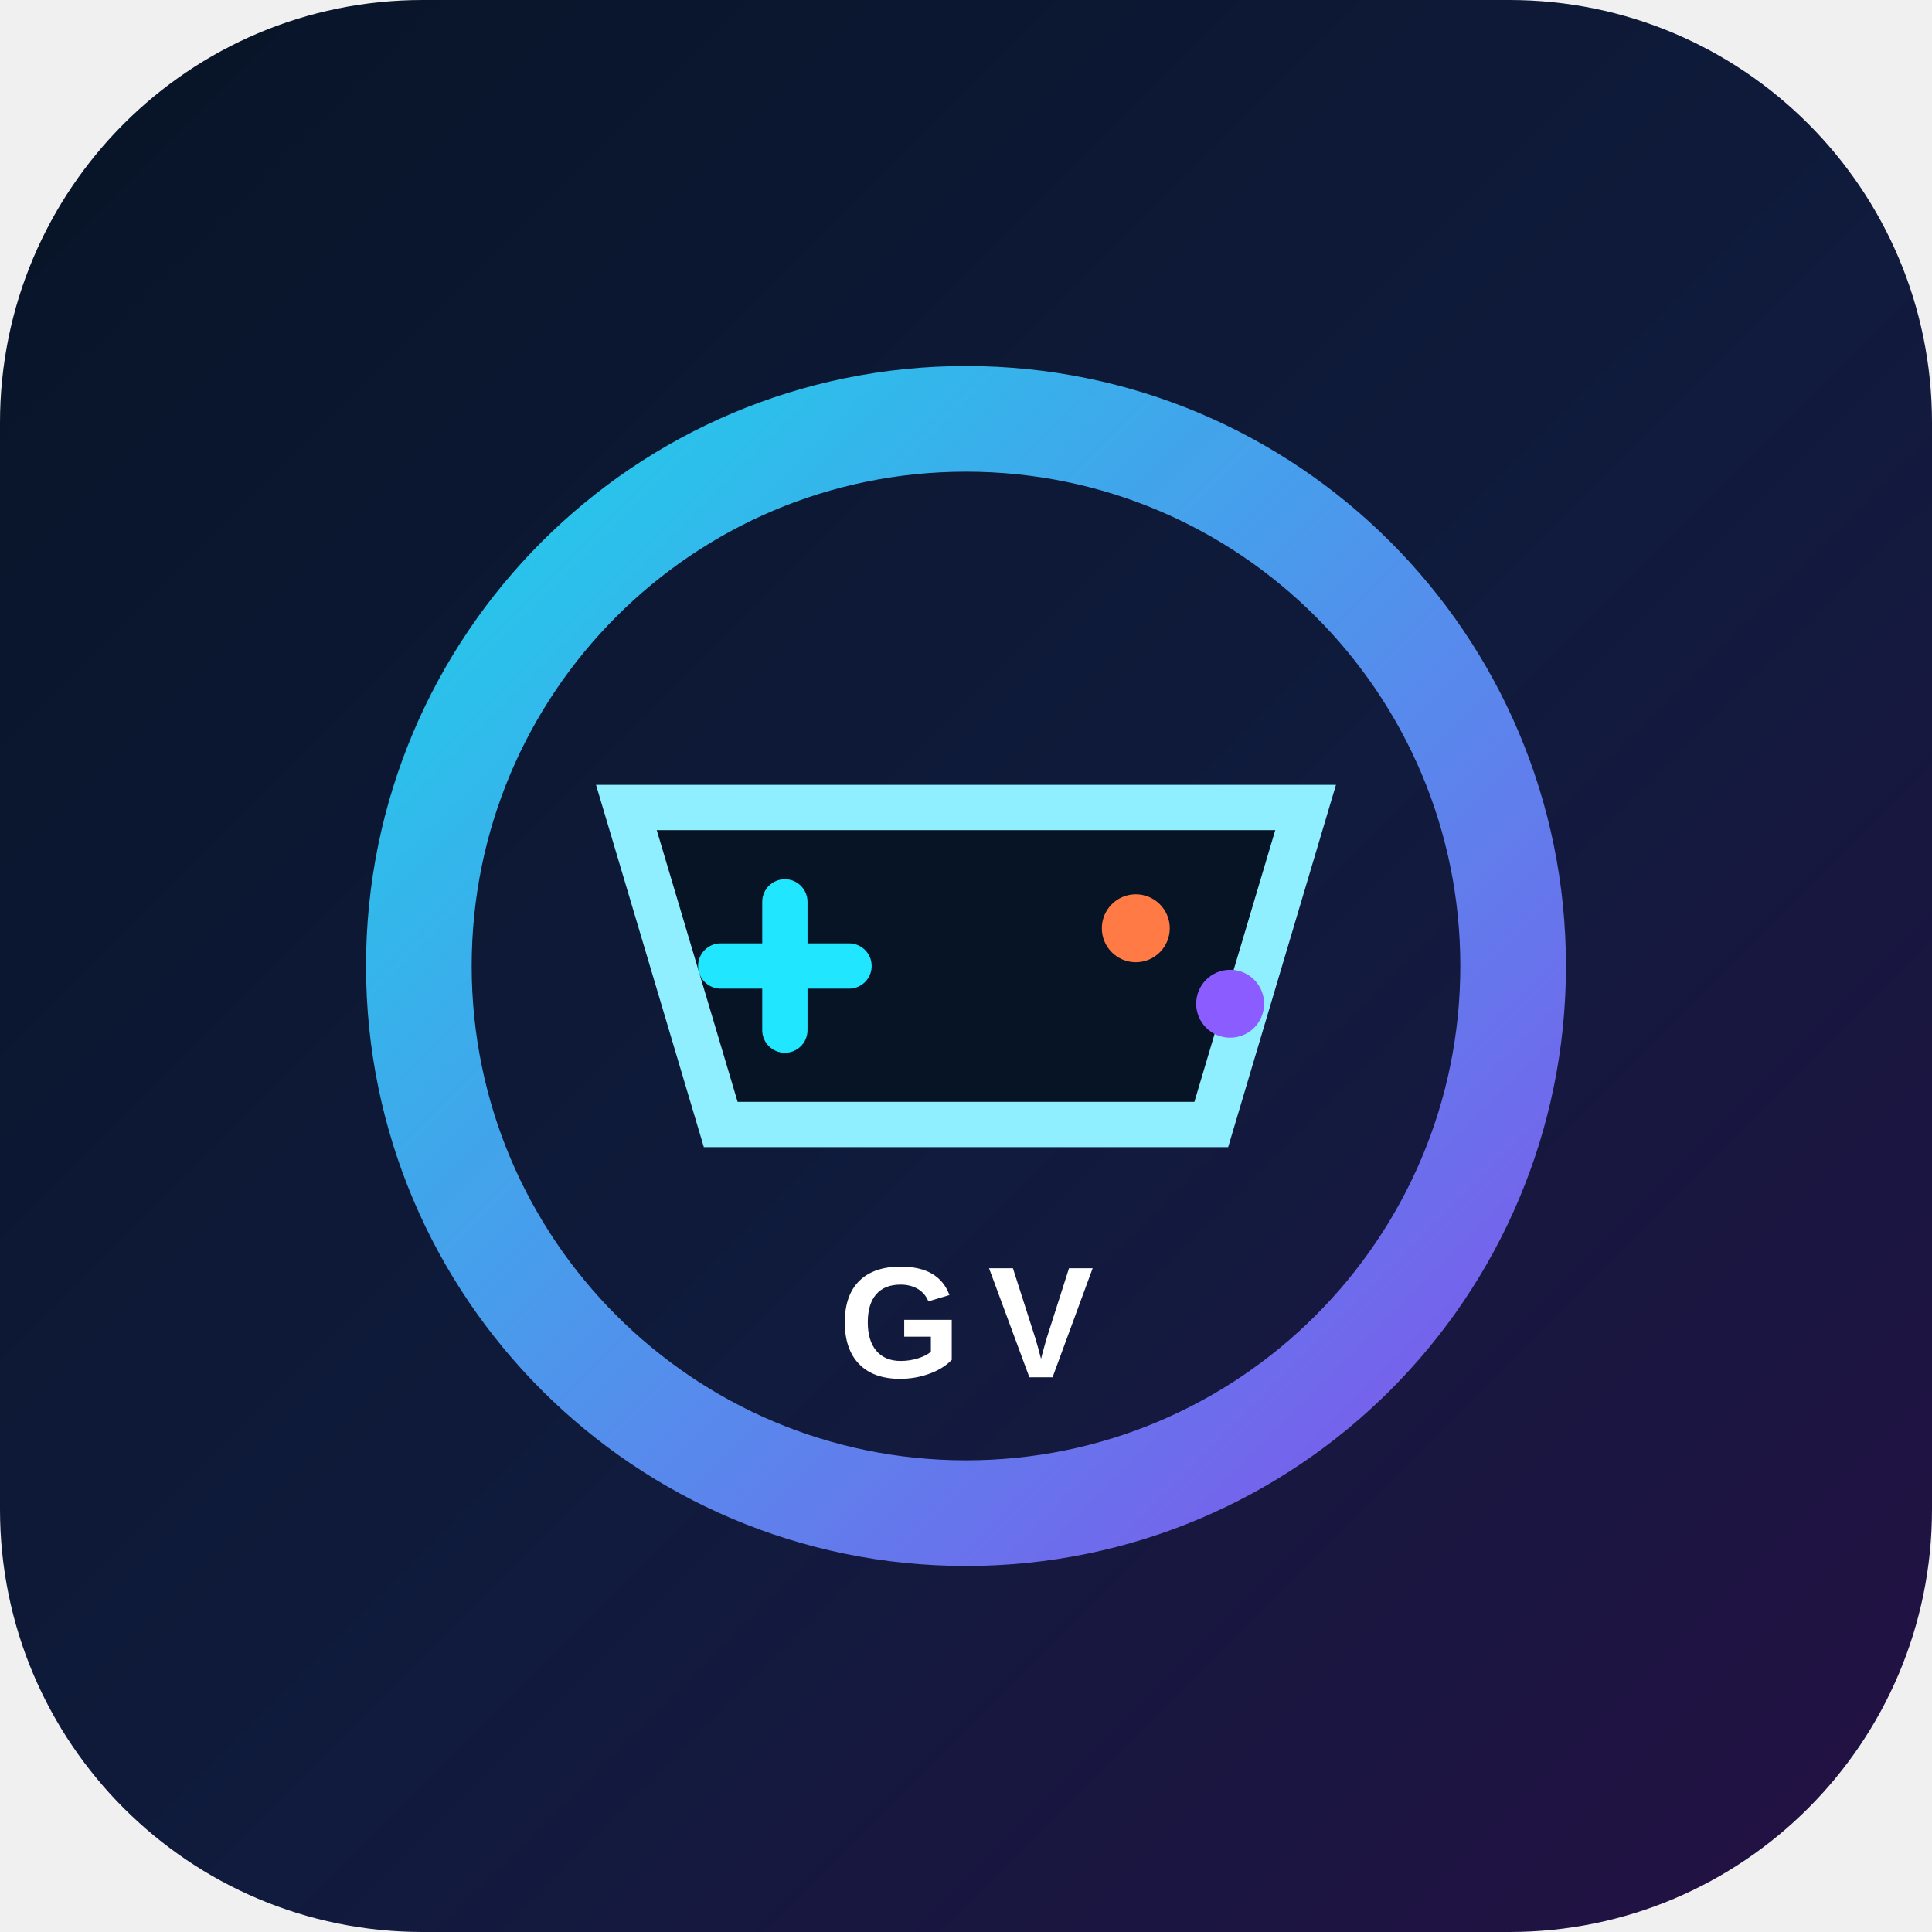
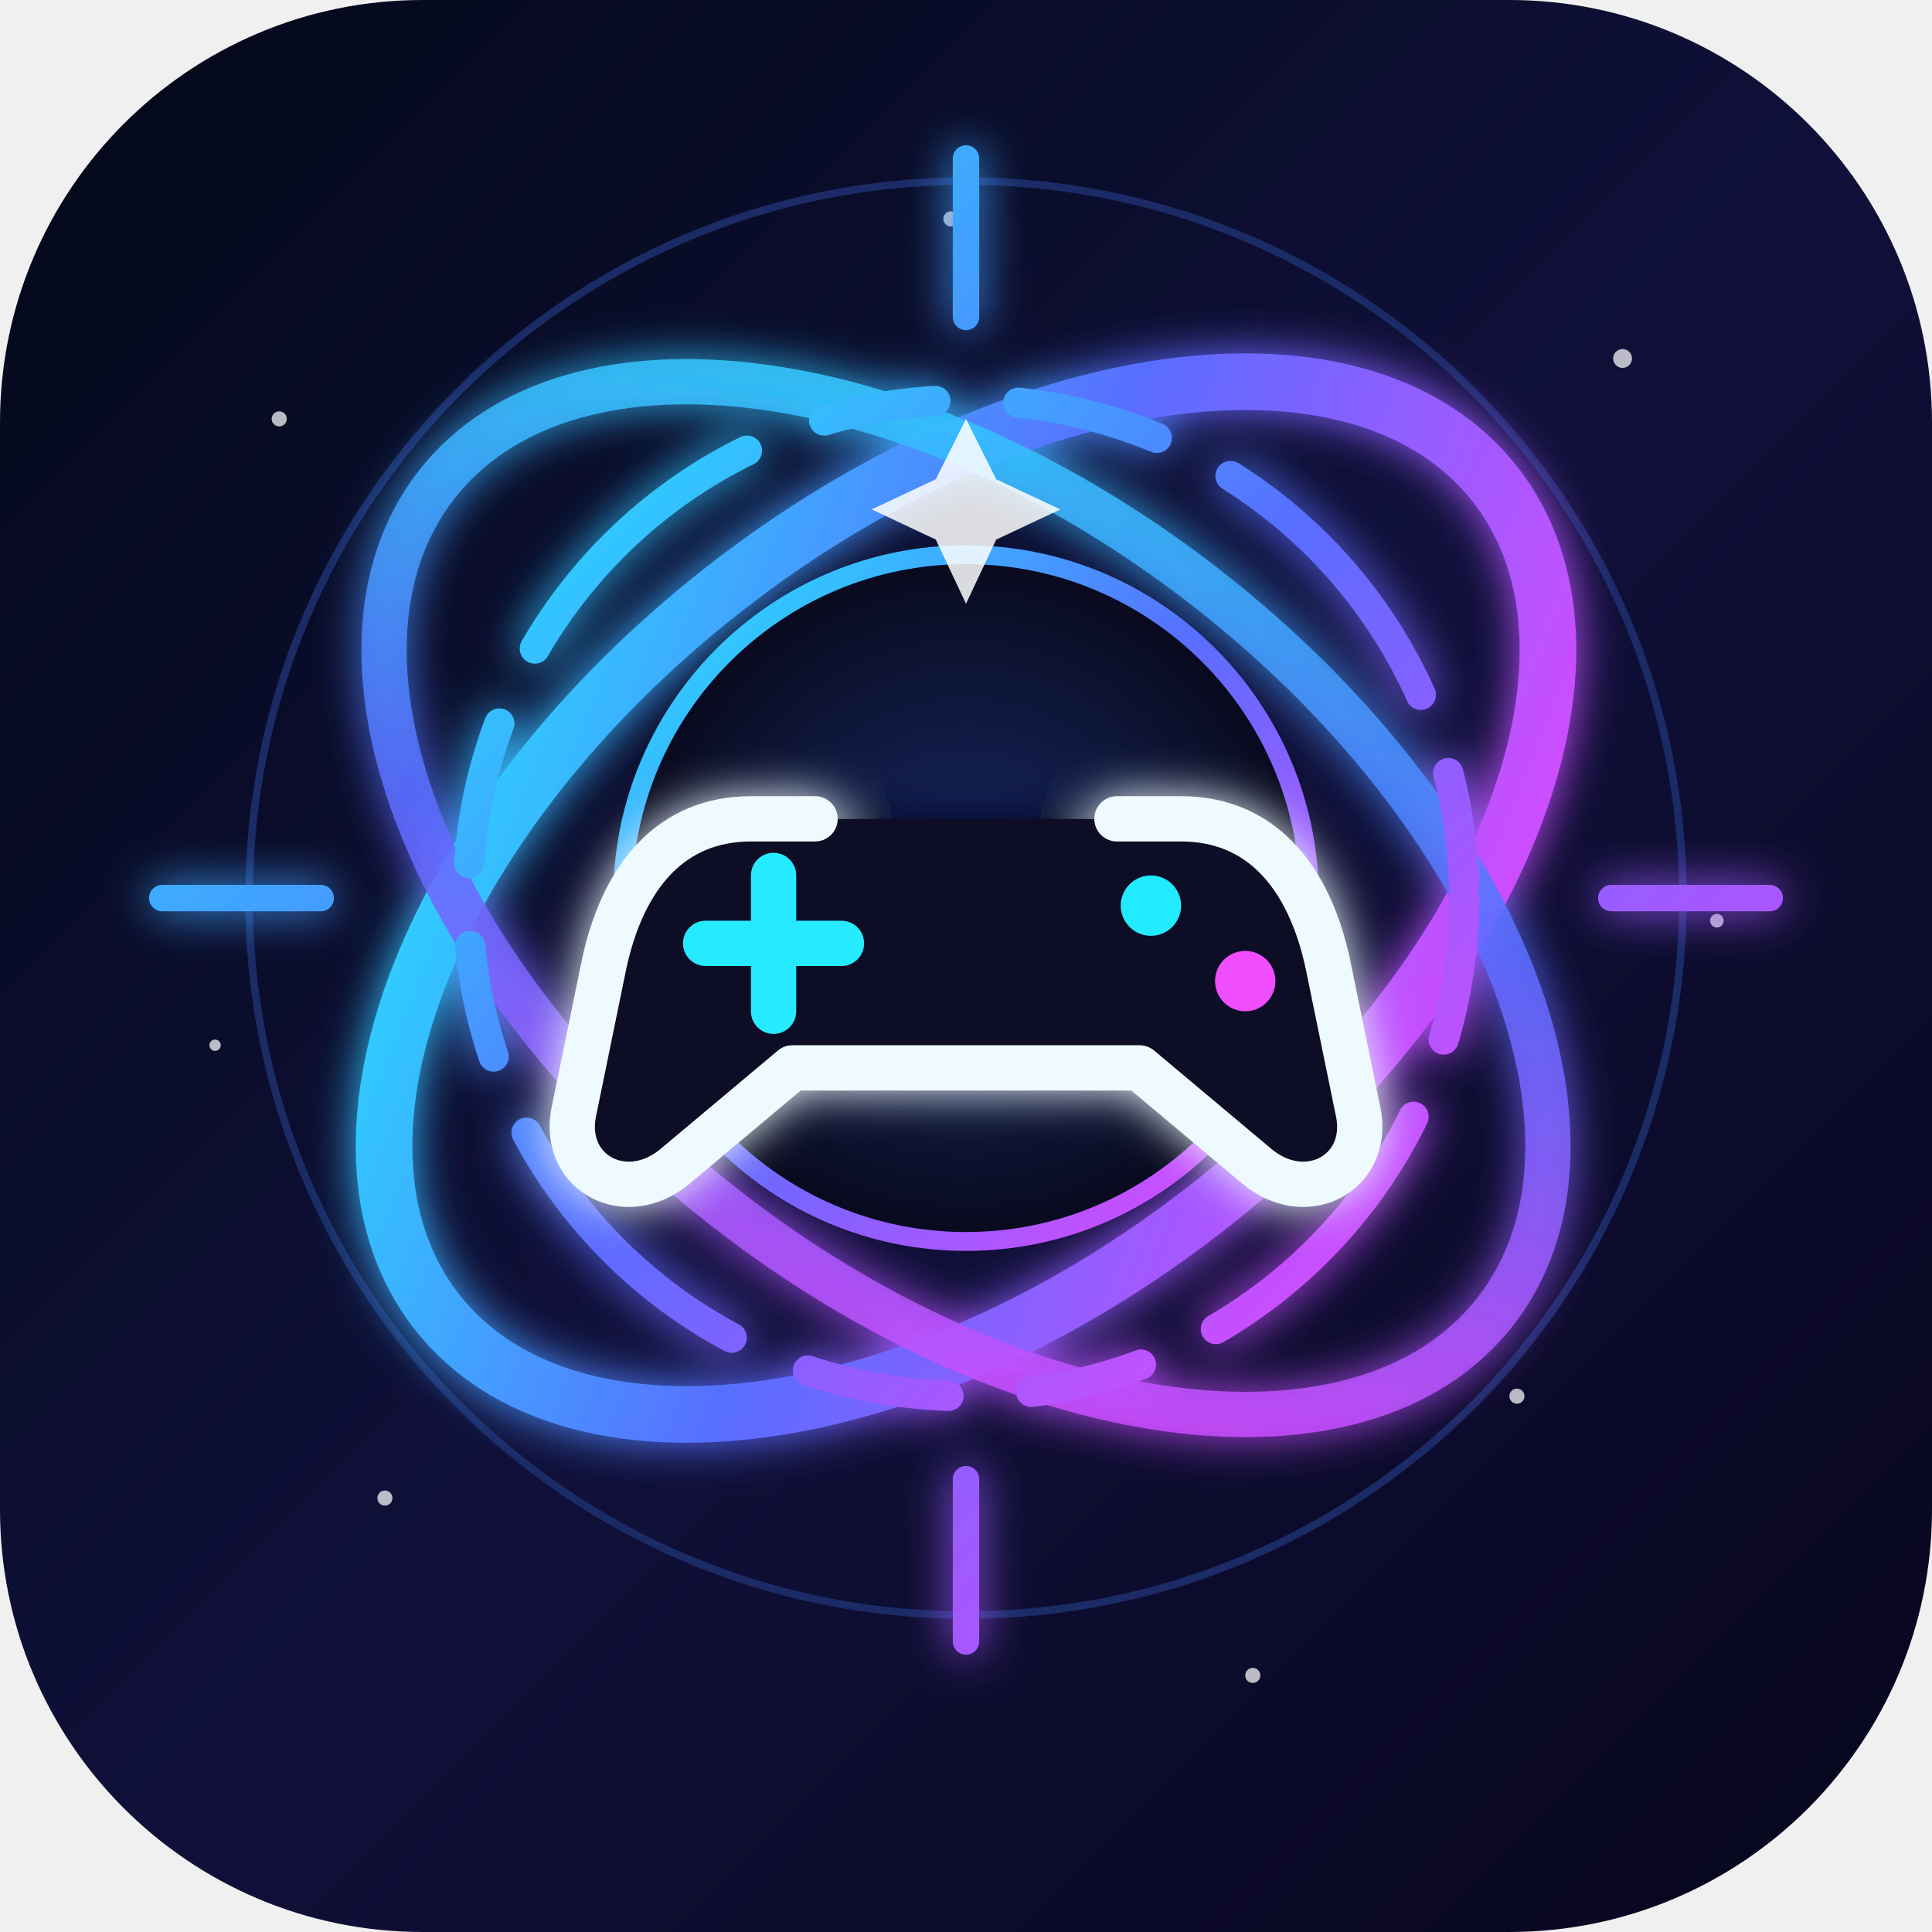
- <svg xmlns="http://www.w3.org/2000/svg" viewBox="0 0 512 512">
+ <svg xmlns="http://www.w3.org/2000/svg" viewBox="0 0 512 512" role="img" aria-labelledby="title">
  <defs>
-     <linearGradient id="bg" x1="0" y1="0" x2="1" y2="1">
-       <stop offset="0" stop-color="#071426" />
-       <stop offset=".55" stop-color="#101b3d" />
-       <stop offset="1" stop-color="#241044" />
+     <linearGradient id="background" x1="0" y1="0" x2="1" y2="1">
+       <stop offset="0" stop-color="#030817" />
+       <stop offset=".52" stop-color="#10103a" />
+       <stop offset="1" stop-color="#07051b" />
    </linearGradient>
-     <linearGradient id="v" x1="0" y1="0" x2="1" y2="1">
-       <stop offset="0" stop-color="#21e6ff" />
-       <stop offset="1" stop-color="#8b5cff" />
+     <linearGradient id="cyanViolet" x1="0" y1="0" x2="1" y2="1">
+       <stop offset="0" stop-color="#22eaff" />
+       <stop offset=".48" stop-color="#596dff" />
+       <stop offset="1" stop-color="#f044ff" />
    </linearGradient>
+     <radialGradient id="center">
+       <stop offset="0" stop-color="#172b66" />
+       <stop offset="1" stop-color="#08091d" />
+     </radialGradient>
+     <filter id="glow" x="-50%" y="-50%" width="200%" height="200%">
+       <feGaussianBlur stdDeviation="6" result="blur" />
+       <feMerge>
+         <feMergeNode in="blur" />
+         <feMergeNode in="SourceGraphic" />
+       </feMerge>
+     </filter>
+     <clipPath id="round">
+       <rect width="512" height="512" rx="112" />
+     </clipPath>
  </defs>
-   <rect width="512" height="512" rx="112" fill="url(#bg)" />
-   <circle cx="256" cy="256" r="145" fill="none" stroke="url(#v)" stroke-width="28" opacity=".9" />
-   <path d="M166 214h180l-25 84H191z" fill="#071426" stroke="#8fefff" stroke-width="12" />
-   <path d="M208 239v34M191 256h34" stroke="#21e6ff" stroke-width="12" stroke-linecap="round" />
-   <circle cx="301" cy="246" r="9" fill="#ff7a45" />
-   <circle cx="326" cy="266" r="9" fill="#8b5cff" />
-   <text x="256" y="365" fill="#fff" font-family="Arial,sans-serif" font-size="42" font-weight="800" text-anchor="middle" letter-spacing="7">GV</text>
+   <g clip-path="url(#round)">
+     <rect width="512" height="512" fill="url(#background)" />
+     <g fill="#fff" opacity=".72">
+       <circle cx="74" cy="111" r="2" />
+       <circle cx="430" cy="95" r="2.5" />
+       <circle cx="402" cy="370" r="2" />
+       <circle cx="102" cy="397" r="2" />
+       <circle cx="252" cy="58" r="2" />
+       <circle cx="455" cy="244" r="1.8" />
+       <circle cx="57" cy="277" r="1.5" />
+       <circle cx="332" cy="444" r="2" />
+     </g>
+     <circle cx="256" cy="238" r="190" fill="none" stroke="#1a2b66" stroke-width="2" />
+     <g fill="none" stroke="url(#cyanViolet)" stroke-linecap="round" filter="url(#glow)">
+       <ellipse cx="256" cy="238" rx="178" ry="104" stroke-width="15" transform="rotate(-38 256 238)" />
+       <ellipse cx="256" cy="238" rx="178" ry="104" stroke-width="12" transform="rotate(38 256 238)" opacity=".86" />
+       <circle cx="256" cy="238" r="132" stroke-width="8" stroke-dasharray="38 22 78 22 30 22" />
+     </g>
+     <circle cx="256" cy="238" r="91" fill="url(#center)" stroke="url(#cyanViolet)" stroke-width="5" />
+     <g filter="url(#glow)" stroke-linecap="round" stroke-linejoin="round">
+       <path d="M216 217h-17c-21 0-34 15-39 39l-8 39c-3 16 14 25 27 14l31-26h92l31 26c13 11 30 2 27-14l-8-39c-5-24-18-39-39-39h-17" fill="#090d25" stroke="#effaff" stroke-width="12" />
+       <path d="M205 232v36M187 250h36" fill="none" stroke="#28eaff" stroke-width="12" />
+       <circle cx="305" cy="240" r="8" fill="#23eaff" />
+       <circle cx="330" cy="260" r="8" fill="#f04dff" />
+     </g>
+     <path d="M256 42v42M256 392v43M43 238h42M427 238h42" stroke="url(#cyanViolet)" stroke-width="7" stroke-linecap="round" filter="url(#glow)" />
+     <path d="M256 111l8 16 17 8-17 8-8 17-8-17-17-8 17-8z" fill="#fff" opacity=".85" />
+   </g>
</svg>
